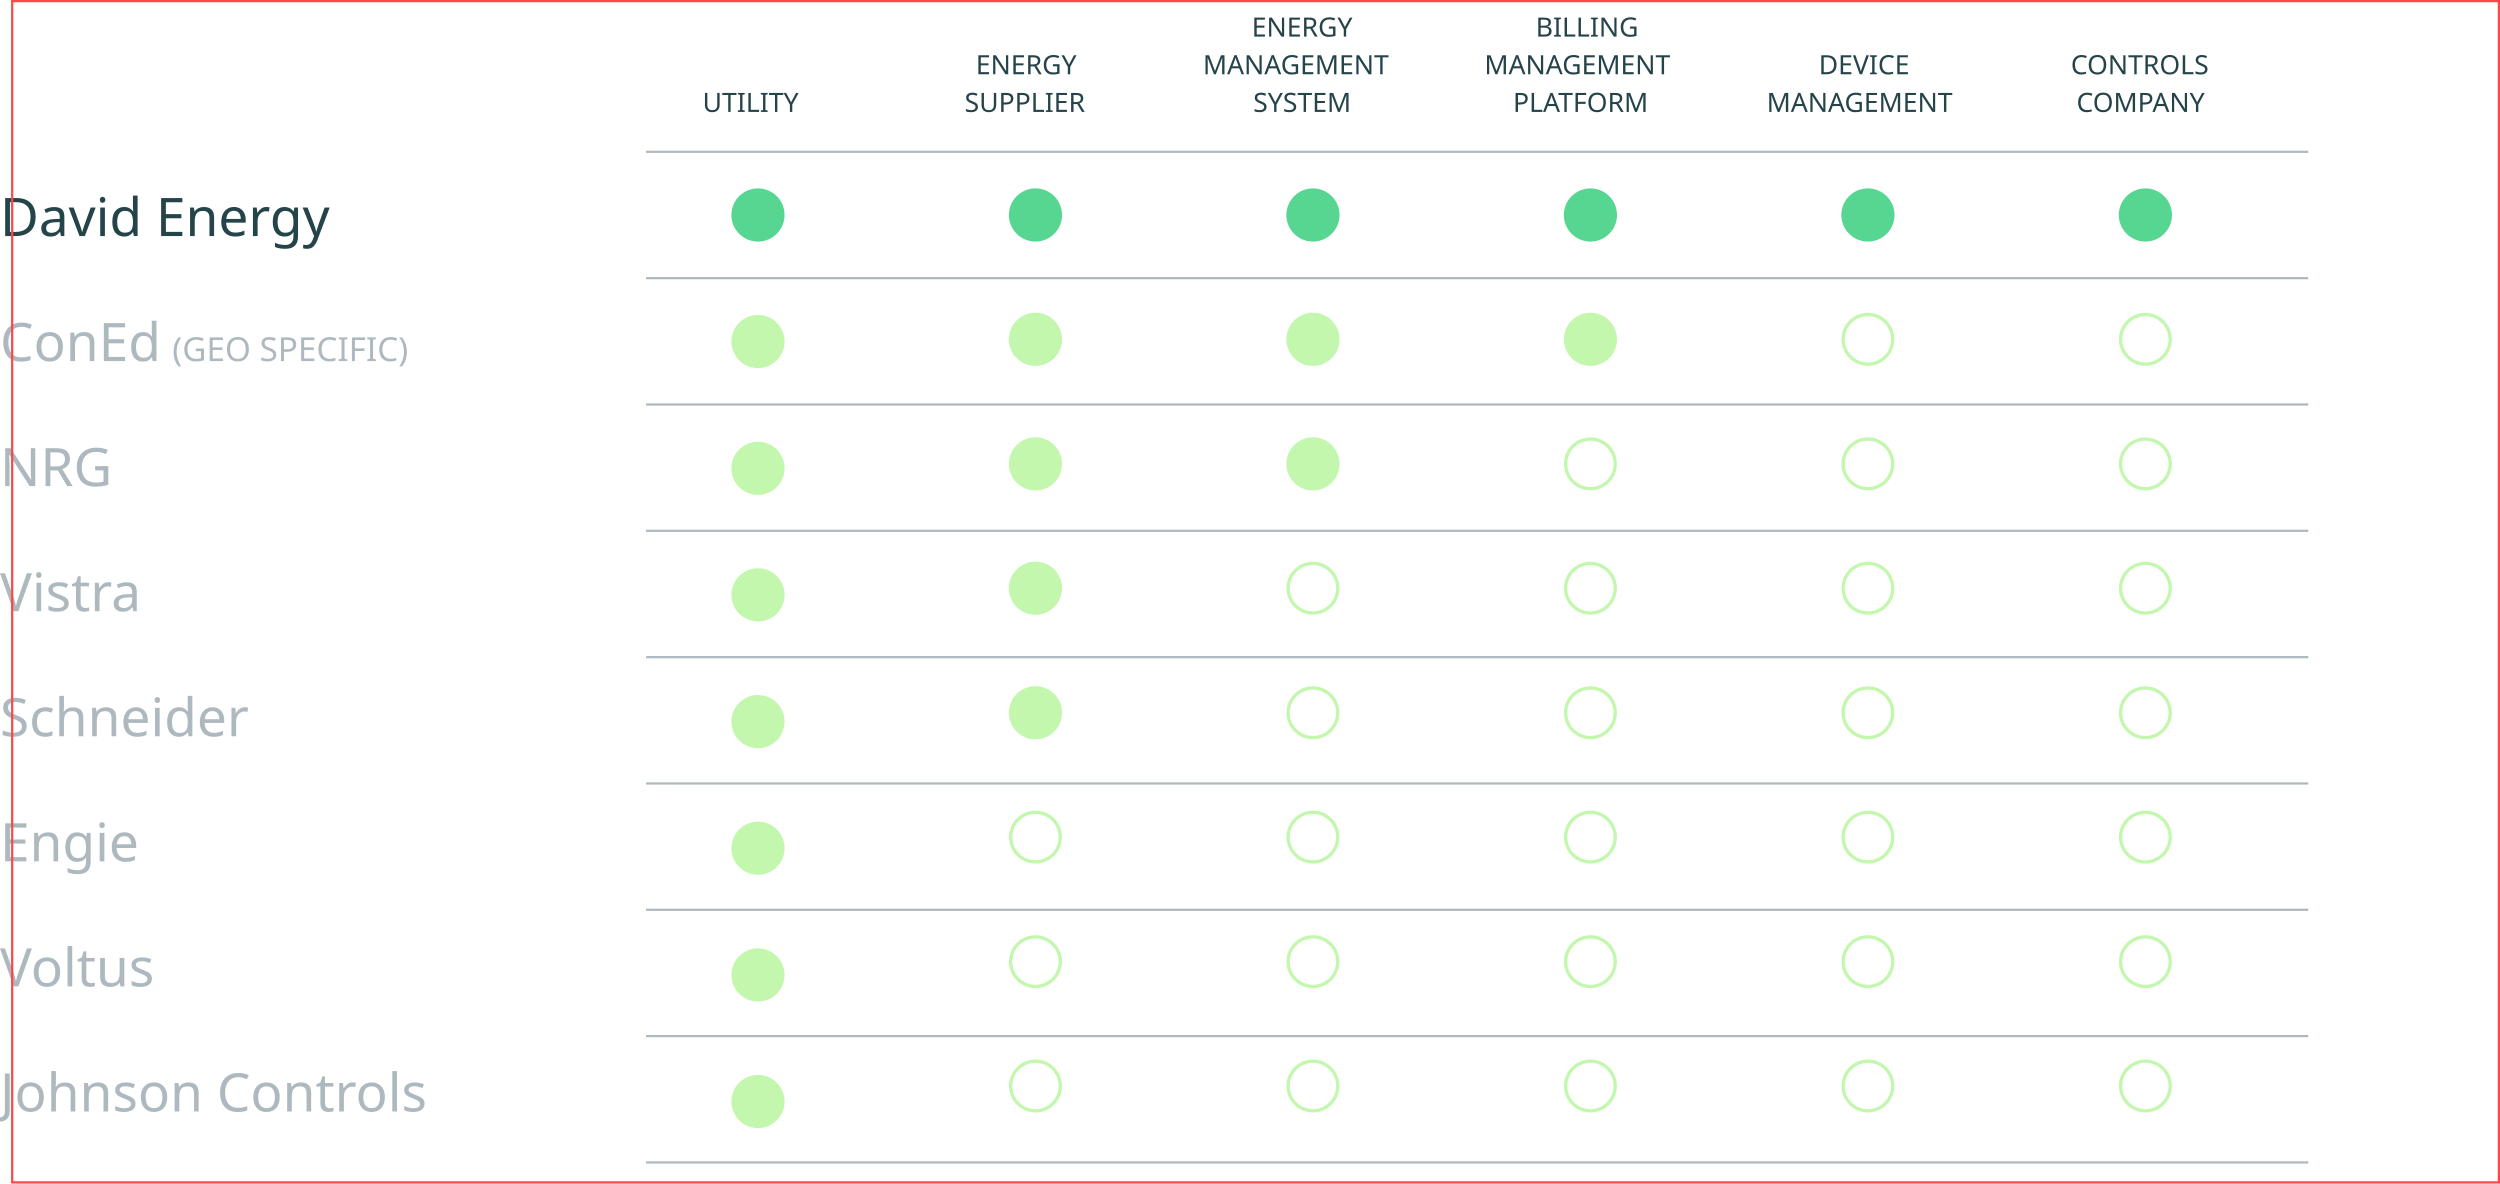
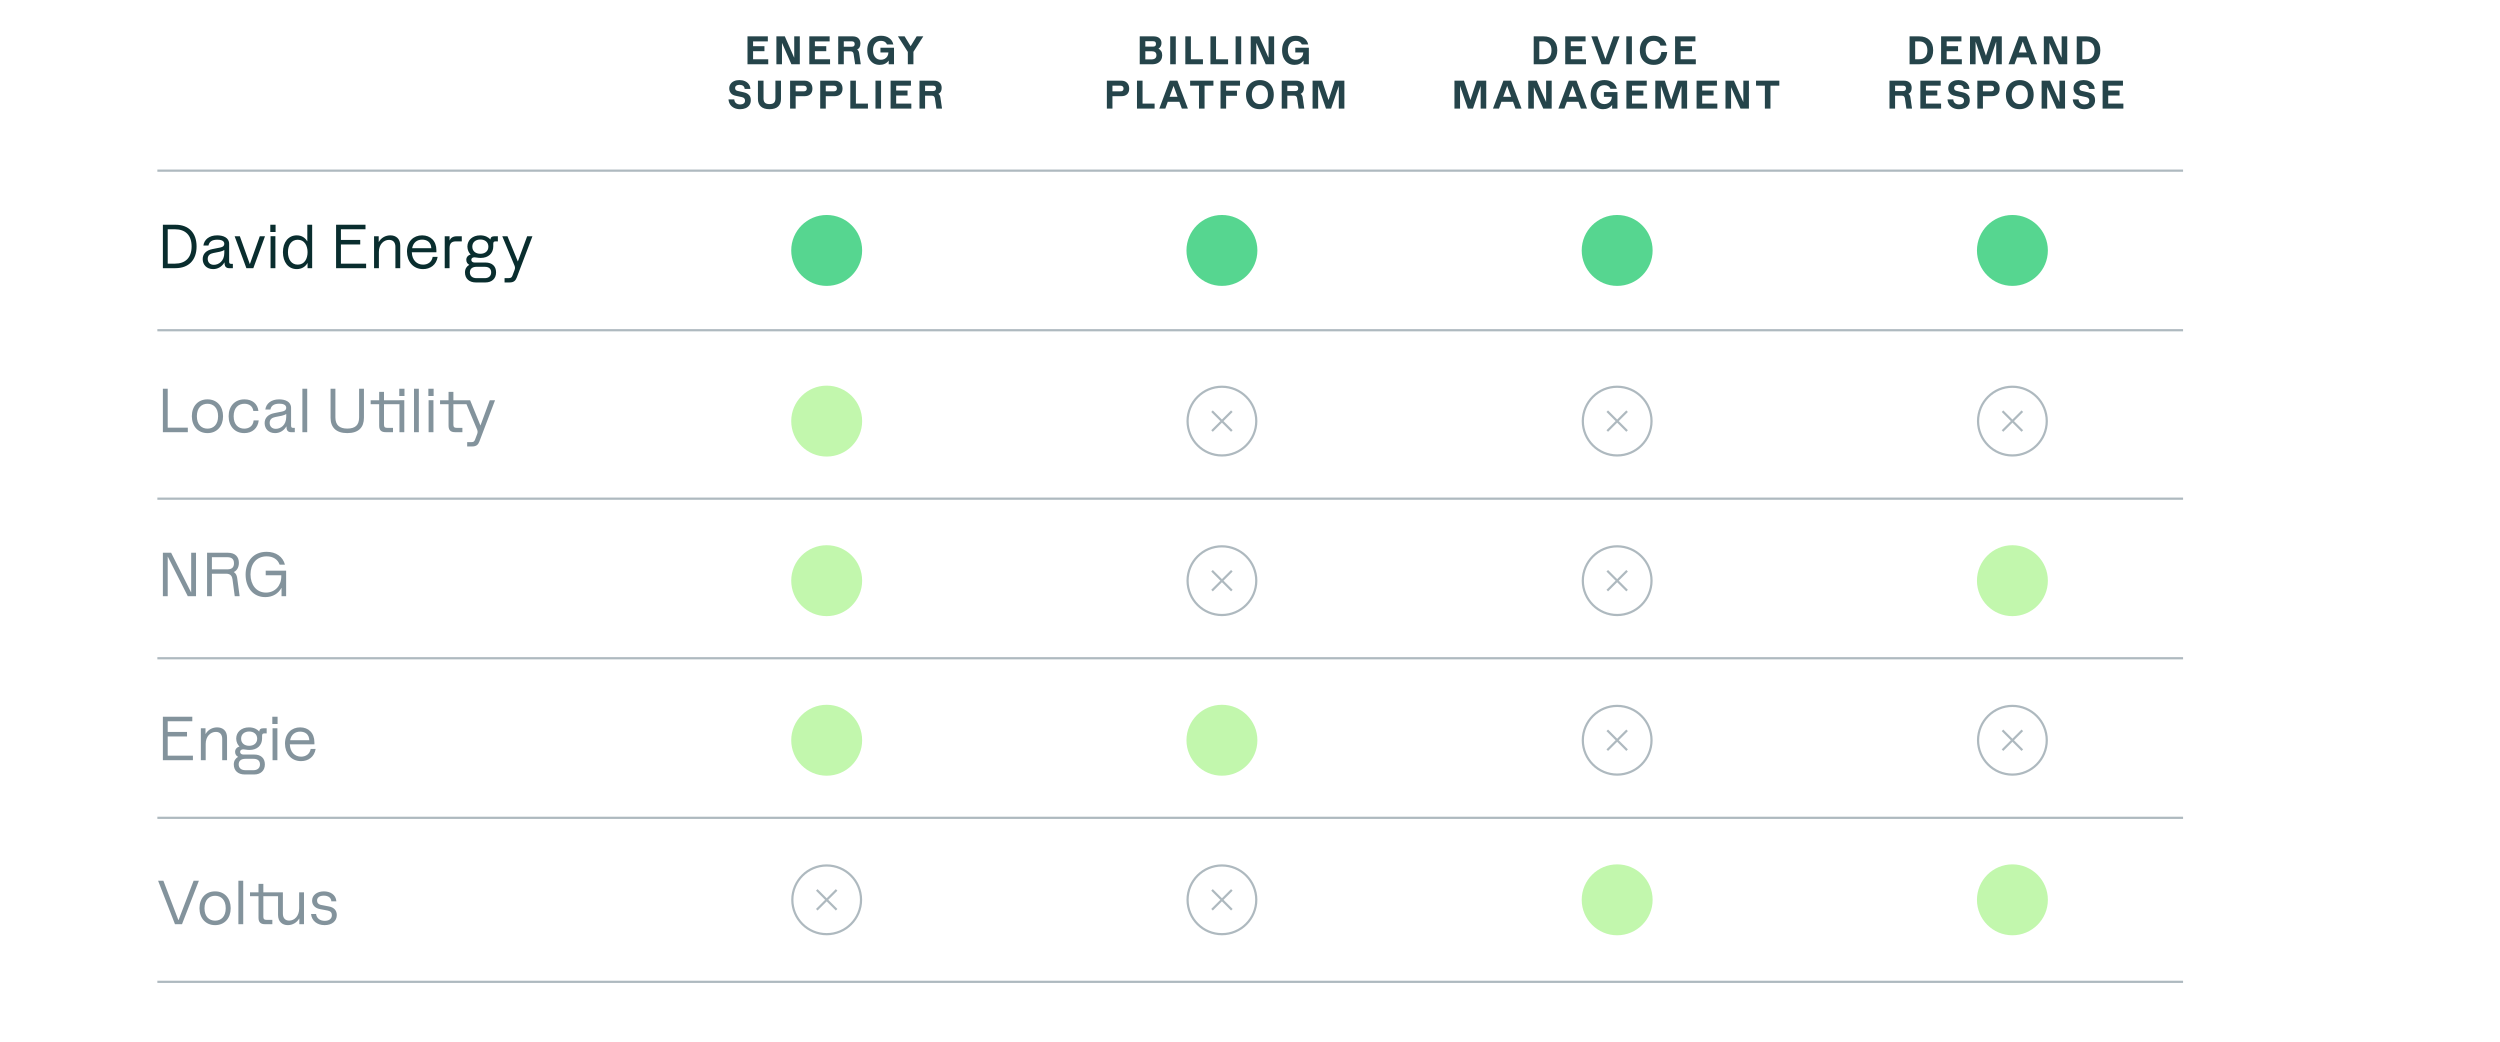
- <svg xmlns="http://www.w3.org/2000/svg" version="1.1" id="Layer_1" x="0px" y="0px" viewBox="0 0 1128 534" style="enable-background:new 0 0 1128 534;" xml:space="preserve">
-   <style type="text/css">
- 	.st0{fill:none;stroke:#AEB9BF;}
- 	.st1{fill:#25444A;}
- 	.st2{font-family:'Gronland-Regular';}
- 	.st3{font-size:24px;}
- 	.st4{fill:#AEB9BF;}
- 	.st5{font-family:'Gronland-Demi';}
- 	.st6{font-size:15px;}
- 	.st7{font-size:12px;}
- 	.st8{fill:#56D690;}
- 	.st9{fill:#C2F7AD;}
- 	.st10{fill:none;stroke:#C2F7AD;stroke-width:1.5;}
- 	.st11{fill:none;stroke:#FF4545;}
- </style>
-   <line class="st0" x1="1041.5" y1="68.5" x2="291.5" y2="68.5" />
-   <line class="st0" x1="1041.5" y1="125.5" x2="291.5" y2="125.5" />
-   <line class="st0" x1="1041.5" y1="182.5" x2="291.5" y2="182.5" />
-   <line class="st0" x1="1041.5" y1="239.5" x2="291.5" y2="239.5" />
-   <line class="st0" x1="1041.5" y1="296.5" x2="291.5" y2="296.5" />
-   <line class="st0" x1="1041.5" y1="353.5" x2="291.5" y2="353.5" />
-   <line class="st0" x1="1041.5" y1="410.5" x2="291.5" y2="410.5" />
-   <line class="st0" x1="1041.5" y1="467.5" x2="291.5" y2="467.5" />
-   <line class="st0" x1="1041.5" y1="524.5" x2="291.5" y2="524.5" />
-   <text transform="matrix(1 0 0 1 0 106.5)" class="st1 st2 st3">David Energy</text>
-   <text transform="matrix(1 0 0 1 0 162.928)" class="st4 st2 st3">ConEd </text>
-   <text transform="matrix(1 0 0 1 77.7384 162.928)" class="st4 st5 st6">(GEO SPECIFIC)</text>
-   <text transform="matrix(1 0 0 1 0 219.357)" class="st4 st2 st3">NRG</text>
-   <text transform="matrix(1 0 0 1 0 275.786)" class="st4 st2 st3">Vistra</text>
-   <text transform="matrix(1 0 0 1 0 332.214)" class="st4 st2 st3">Schneider</text>
-   <text transform="matrix(1 0 0 1 0 388.643)" class="st4 st2 st3">Engie</text>
-   <text transform="matrix(1 0 0 1 0 445.071)" class="st4 st2 st3">Voltus</text>
-   <text transform="matrix(1 0 0 1 0 501.5)" class="st4 st2 st3">Johnson Controls</text>
-   <text transform="matrix(1 0 0 1 317 50.5)" class="st1 st5 st7">UTILITY</text>
-   <text transform="matrix(1 0 0 1 440.283 33.5)" class="st1 st5 st7">ENERGY </text>
-   <text transform="matrix(1 0 0 1 435.218 50.5)" class="st1 st5 st7">SUPPLIER</text>
-   <text transform="matrix(1 0 0 1 564.783 16.5)" class="st1 st5 st7">ENERGY </text>
-   <text transform="matrix(1 0 0 1 542.771 33.5)" class="st1 st5 st7">MANAGEMENT </text>
-   <text transform="matrix(1 0 0 1 565.436 50.5)" class="st1 st5 st7">SYSTEM</text>
-   <text transform="matrix(1 0 0 1 692.92 16.5)" class="st1 st5 st7">BILLING </text>
-   <text transform="matrix(1 0 0 1 669.771 33.5)" class="st1 st5 st7">MANAGEMENT </text>
-   <text transform="matrix(1 0 0 1 682.669 50.5)" class="st1 st5 st7">PLATFORM</text>
-   <text transform="matrix(1 0 0 1 820.611 33.5)" class="st1 st5 st7">DEVICE </text>
-   <text transform="matrix(1 0 0 1 797.131 50.5)" class="st1 st5 st7">MANAGEMENT</text>
-   <text transform="matrix(1 0 0 1 934.356 33.5)" class="st1 st5 st7">CONTROLS </text>
-   <text transform="matrix(1 0 0 1 936.904 50.5)" class="st1 st5 st7">COMPANY</text>
-   <circle class="st8" cx="342" cy="97" r="12" />
-   <circle class="st9" cx="342" cy="154.1" r="12" />
-   <circle class="st9" cx="342" cy="211.3" r="12" />
-   <circle class="st9" cx="342" cy="268.4" r="12" />
-   <circle class="st9" cx="342" cy="325.6" r="12" />
-   <circle class="st9" cx="342" cy="382.7" r="12" />
-   <circle class="st9" cx="342" cy="439.9" r="12" />
-   <circle class="st9" cx="342" cy="497" r="12" />
-   <circle class="st8" cx="467.2" cy="97" r="12" />
-   <circle class="st9" cx="467.2" cy="153.1" r="12" />
-   <circle class="st9" cx="467.2" cy="209.3" r="12" />
-   <circle class="st9" cx="467.2" cy="265.4" r="12" />
-   <circle class="st9" cx="467.2" cy="321.6" r="12" />
-   <circle class="st10" cx="467.2" cy="377.7" r="11.2" />
-   <circle class="st10" cx="467.2" cy="433.9" r="11.2" />
-   <circle class="st10" cx="467.2" cy="490" r="11.2" />
-   <circle class="st8" cx="592.4" cy="97" r="12" />
-   <circle class="st9" cx="592.4" cy="153.1" r="12" />
-   <circle class="st9" cx="592.4" cy="209.3" r="12" />
-   <circle class="st10" cx="592.4" cy="265.4" r="11.2" />
-   <circle class="st10" cx="592.4" cy="321.6" r="11.2" />
-   <circle class="st10" cx="592.4" cy="377.7" r="11.2" />
-   <circle class="st10" cx="592.4" cy="433.9" r="11.2" />
-   <circle class="st10" cx="592.4" cy="490" r="11.2" />
-   <circle class="st8" cx="717.6" cy="97" r="12" />
-   <circle class="st9" cx="717.6" cy="153.1" r="12" />
-   <circle class="st10" cx="717.6" cy="209.3" r="11.2" />
-   <circle class="st10" cx="717.6" cy="265.4" r="11.2" />
-   <circle class="st10" cx="717.6" cy="321.6" r="11.2" />
-   <circle class="st10" cx="717.6" cy="377.7" r="11.2" />
-   <circle class="st10" cx="717.6" cy="433.9" r="11.2" />
-   <circle class="st10" cx="717.6" cy="490" r="11.2" />
-   <circle class="st8" cx="842.8" cy="97" r="12" />
-   <circle class="st10" cx="842.8" cy="153.1" r="11.2" />
-   <circle class="st10" cx="842.8" cy="209.3" r="11.2" />
-   <circle class="st10" cx="842.8" cy="265.4" r="11.2" />
-   <circle class="st10" cx="842.8" cy="321.6" r="11.2" />
-   <circle class="st10" cx="842.8" cy="377.7" r="11.2" />
-   <circle class="st10" cx="842.8" cy="433.9" r="11.2" />
-   <circle class="st10" cx="842.8" cy="490" r="11.2" />
-   <circle class="st8" cx="968" cy="97" r="12" />
-   <circle class="st10" cx="968" cy="153.1" r="11.2" />
-   <circle class="st10" cx="968" cy="209.3" r="11.2" />
-   <circle class="st10" cx="968" cy="265.4" r="11.2" />
-   <circle class="st10" cx="968" cy="321.6" r="11.2" />
-   <circle class="st10" cx="968" cy="377.7" r="11.2" />
-   <circle class="st10" cx="968" cy="433.9" r="11.2" />
-   <circle class="st10" cx="968" cy="490" r="11.2" />
-   <rect x="5.5" y="0.5" class="st11" width="1122" height="533" />
+ <svg xmlns="http://www.w3.org/2000/svg" width="1128" height="470" viewBox="0 0 1128 470" fill="none">
+   <path d="M79.148 121C85.196 121 88.696 117.304 88.696 111.2C88.696 105.096 85.196 101.4 79.148 101.4H73.492V121H79.148ZM75.676 103.444H78.924C83.656 103.444 86.456 106.132 86.456 111.2C86.456 116.268 83.656 118.956 78.924 118.956H75.676V103.444ZM96.163 121.42C98.123 121.42 99.999 120.496 101.259 118.424H101.315L101.343 119.236C101.483 120.328 102.155 121 103.331 121H105.067V119.068H104.507C103.611 119.068 103.387 118.844 103.387 117.948V110.024C103.387 107.168 100.615 106.188 98.011 106.188C94.399 106.188 92.131 108.092 91.767 110.78H94.063C94.371 109.24 95.463 108.148 98.067 108.148C99.495 108.148 101.203 108.484 101.203 110.024C101.203 110.892 100.643 111.424 99.411 111.676L95.771 112.404C92.971 112.964 91.459 114.588 91.459 116.912C91.459 119.404 93.195 121.42 96.163 121.42ZM96.499 119.488C94.735 119.488 93.727 118.368 93.727 116.8C93.727 115.232 94.763 114.448 96.247 114.168L99.187 113.58C100.111 113.356 100.727 113.132 101.147 112.796H101.203V114.14C101.203 117.864 98.627 119.488 96.499 119.488ZM114.3 121L119.564 106.608H117.212L112.76 119.124H112.704L108.224 106.608H105.872L111.164 121H114.3ZM124.342 104.676V101.4H121.962V104.676H124.342ZM124.258 121V106.58H122.074V121H124.258ZM133.902 121.42C135.974 121.42 137.738 120.44 138.718 118.704H138.774V121H140.846V101.4H138.662V108.82H138.578C137.682 107.224 136.002 106.188 133.902 106.188C130.178 106.188 127.658 109.212 127.658 113.776C127.658 118.2 130.038 121.42 133.902 121.42ZM134.35 119.404C131.578 119.404 129.926 117.164 129.926 113.776C129.926 110.416 131.578 108.176 134.35 108.176C137.402 108.176 138.774 110.836 138.774 113.776C138.774 116.744 137.402 119.404 134.35 119.404ZM165.192 121V118.956H153.824V110.304H162.532V108.26H153.824V103.444H164.912V101.4H151.64V121H165.192ZM170.958 121V113.636C170.958 110.304 173.086 108.232 175.55 108.232C177.454 108.232 178.406 109.492 178.406 111.34V121H180.59V110.78C180.59 107.672 178.63 106.188 176.11 106.188C173.982 106.188 171.966 107.28 170.93 109.156H170.874V106.608H168.774V121H170.958ZM195.223 115.904C194.831 118.284 192.955 119.404 190.911 119.404C188.111 119.404 185.927 117.416 185.815 113.832H196.903V112.936C196.903 108.68 194.215 106.188 190.463 106.188C186.627 106.188 183.631 108.876 183.631 113.524C183.631 117.92 186.375 121.42 190.855 121.42C194.187 121.42 196.875 119.516 197.463 115.904H195.223ZM190.463 108.12C192.563 108.12 194.495 109.184 194.607 111.984H185.955C186.459 109.38 188.223 108.12 190.463 108.12ZM202.841 121V112.124C202.841 109.912 203.597 108.904 205.781 108.904H208.357V106.608H206.089C204.325 106.608 203.345 107.392 202.897 108.428H202.841V106.608H200.657V121H202.841ZM214.111 116.1C214.839 116.1 215.567 116.38 216.883 116.38C220.383 116.38 222.567 114.28 222.567 111.172V110.024C222.567 109.184 222.847 108.904 223.659 108.904H224.639V106.608H223.043C221.895 106.608 221.363 107.056 221.279 108.064C220.411 107.056 218.871 106.188 216.659 106.188C213.215 106.188 210.891 108.344 210.891 111.228C210.891 112.824 211.591 114.084 212.319 114.784V114.84C211.255 115.12 210.387 115.988 210.387 117.248C210.387 118.312 210.975 119.096 211.703 119.46V119.516C210.583 120.16 209.799 121.28 209.799 122.904C209.799 125.788 211.815 127.44 214.671 127.44H219.067C221.783 127.44 223.827 125.816 223.827 122.904C223.827 119.992 221.895 118.452 219.067 118.452H214.111C213.215 118.452 212.655 117.948 212.655 117.248C212.655 116.52 213.215 116.1 214.111 116.1ZM216.743 108.064C218.759 108.064 220.355 109.212 220.355 111.284C220.355 113.384 218.759 114.504 216.743 114.504C214.699 114.504 213.103 113.384 213.103 111.284C213.103 109.212 214.699 108.064 216.743 108.064ZM218.731 120.384C220.523 120.384 221.615 121.224 221.615 122.904C221.615 124.556 220.439 125.508 218.731 125.508H215.007C213.159 125.508 212.011 124.528 212.011 122.904C212.011 121.224 213.187 120.384 215.007 120.384H218.731ZM240.23 106.608H237.85L233.678 117.92H233.622L228.974 106.608H226.622L232.166 119.88C232.474 120.636 232.39 121.252 232.166 121.84L231.214 124.36C230.934 125.06 230.598 125.48 229.674 125.48H227.658V127.44H229.926C231.83 127.44 232.614 126.628 233.174 125.2L240.23 106.608Z" fill="#092D2E" />
+   <path d="M84.748 195V192.956H75.676V175.4H73.492V195H84.748ZM93.617 195.42C97.901 195.42 100.645 192.284 100.645 187.804C100.645 183.324 97.901 180.188 93.617 180.188C89.305 180.188 86.561 183.324 86.561 187.776C86.561 192.256 89.305 195.42 93.617 195.42ZM93.617 193.404C90.957 193.404 88.829 191.584 88.829 187.804C88.829 183.996 90.957 182.176 93.617 182.176C96.277 182.176 98.405 183.996 98.405 187.804C98.405 191.584 96.277 193.404 93.617 193.404ZM110.214 195.42C113.826 195.42 116.346 193.236 116.738 189.68H114.442C114.218 192.256 112.314 193.404 110.186 193.404C107.554 193.404 105.426 191.584 105.426 187.804C105.426 183.996 107.554 182.176 110.298 182.176C112.342 182.176 114.022 183.24 114.302 185.424H116.598C116.234 182.204 113.854 180.188 110.298 180.188C105.902 180.188 103.158 183.324 103.158 187.776C103.158 192.256 105.902 195.42 110.214 195.42ZM124.108 195.42C126.068 195.42 127.944 194.496 129.204 192.424H129.26L129.288 193.236C129.428 194.328 130.1 195 131.276 195H133.012V193.068H132.452C131.556 193.068 131.332 192.844 131.332 191.948V184.024C131.332 181.168 128.56 180.188 125.956 180.188C122.344 180.188 120.076 182.092 119.712 184.78H122.008C122.316 183.24 123.408 182.148 126.012 182.148C127.44 182.148 129.148 182.484 129.148 184.024C129.148 184.892 128.588 185.424 127.356 185.676L123.716 186.404C120.916 186.964 119.404 188.588 119.404 190.912C119.404 193.404 121.14 195.42 124.108 195.42ZM124.444 193.488C122.68 193.488 121.672 192.368 121.672 190.8C121.672 189.232 122.708 188.448 124.192 188.168L127.132 187.58C128.056 187.356 128.672 187.132 129.092 186.796H129.148V188.14C129.148 191.864 126.572 193.488 124.444 193.488ZM138.615 195V175.4H136.431V195H138.615ZM156.678 195.42C161.83 195.42 164.21 192.816 164.21 188.476V175.4H162.026V188.336C162.026 191.808 160.29 193.376 156.678 193.376C153.206 193.376 151.33 191.808 151.33 188.336V175.4H149.146V188.476C149.146 192.816 151.638 195.42 156.678 195.42ZM180.15 178.676H182.502V175.4H180.15V178.676ZM180.234 180.608H173.262V176.8H171.078V180.608H167.242V182.372H171.078V192.06C171.078 194.104 172.002 195 174.046 195H177.322V193.04H174.69C173.626 193.04 173.262 192.676 173.262 191.612V182.372H180.234V195H182.418V180.58H180.234V180.608ZM188.982 195V175.4H186.798V195H188.982ZM195.654 178.676V175.4H193.274V178.676H195.654ZM195.57 195V180.58H193.386V195H195.57ZM216.806 191.92H216.75L212.13 180.608H204.57V176.8H202.386V180.608H198.55V182.372H202.386V192.06C202.386 194.104 203.31 195 205.354 195H208.63V193.04H205.998C204.934 193.04 204.57 192.676 204.57 191.612V182.372H210.478L215.294 193.88C215.602 194.636 215.518 195.252 215.294 195.84L214.342 198.36C214.062 199.06 213.754 199.48 212.802 199.48H210.786V201.44H213.054C214.958 201.44 215.77 200.628 216.302 199.2L223.358 180.608H220.978L216.806 191.92Z" fill="#83939C" />
+   <path d="M75.676 269V251.192H75.732L84.72 269H88.444V249.4H86.26V267.236H86.204L77.216 249.4H73.492V269H75.676ZM95.61 269V258.864H102.078C104.122 258.864 104.738 260.096 104.906 261.412L105.914 269H108.098V268.832L107.006 260.74C106.838 259.564 106.39 258.696 105.522 258.136V258.08C106.558 257.632 107.79 256.344 107.79 253.964C107.79 251.248 106.138 249.4 102.806 249.4H93.426V269H95.61ZM95.61 251.416H102.61C104.458 251.416 105.578 252.2 105.578 254.16C105.578 256.092 104.458 256.876 102.75 256.876H95.61V251.416ZM129.102 269V257.492H119.89V259.564H126.918V260.068C126.918 264.324 124.034 267.376 120.002 267.376C115.69 267.376 113.03 263.848 113.03 259.172C113.03 254.468 115.69 251.024 120.338 251.024C123.138 251.024 125.322 252.34 126.162 254.776H128.57C127.618 251.164 124.566 248.98 120.282 248.98C114.206 248.98 110.818 253.376 110.818 259.256C110.818 265.136 114.206 269.42 119.694 269.42C123.082 269.42 125.63 267.768 126.974 265.276H127.03V269H129.102Z" fill="#83939C" />
+   <path d="M87.044 343V340.956H75.676V332.304H84.384V330.26H75.676V325.444H86.764V323.4H73.492V343H87.044ZM92.81 343V335.636C92.81 332.304 94.938 330.232 97.402 330.232C99.306 330.232 100.258 331.492 100.258 333.34V343H102.442V332.78C102.442 329.672 100.482 328.188 97.962 328.188C95.834 328.188 93.818 329.28 92.782 331.156H92.726V328.608H90.626V343H92.81ZM109.795 338.1C110.523 338.1 111.251 338.38 112.567 338.38C116.067 338.38 118.251 336.28 118.251 333.172V332.024C118.251 331.184 118.531 330.904 119.343 330.904H120.323V328.608H118.727C117.579 328.608 117.047 329.056 116.963 330.064C116.095 329.056 114.555 328.188 112.343 328.188C108.899 328.188 106.575 330.344 106.575 333.228C106.575 334.824 107.275 336.084 108.003 336.784V336.84C106.939 337.12 106.071 337.988 106.071 339.248C106.071 340.312 106.659 341.096 107.387 341.46V341.516C106.267 342.16 105.483 343.28 105.483 344.904C105.483 347.788 107.499 349.44 110.355 349.44H114.751C117.467 349.44 119.511 347.816 119.511 344.904C119.511 341.992 117.579 340.452 114.751 340.452H109.795C108.899 340.452 108.339 339.948 108.339 339.248C108.339 338.52 108.899 338.1 109.795 338.1ZM112.427 330.064C114.443 330.064 116.039 331.212 116.039 333.284C116.039 335.384 114.443 336.504 112.427 336.504C110.383 336.504 108.787 335.384 108.787 333.284C108.787 331.212 110.383 330.064 112.427 330.064ZM114.415 342.384C116.207 342.384 117.299 343.224 117.299 344.904C117.299 346.556 116.123 347.508 114.415 347.508H110.691C108.843 347.508 107.695 346.528 107.695 344.904C107.695 343.224 108.871 342.384 110.691 342.384H114.415ZM125.244 326.676V323.4H122.864V326.676H125.244ZM125.16 343V328.58H122.976V343H125.16ZM140.18 337.904C139.788 340.284 137.912 341.404 135.868 341.404C133.068 341.404 130.884 339.416 130.772 335.832H141.86V334.936C141.86 330.68 139.172 328.188 135.42 328.188C131.584 328.188 128.588 330.876 128.588 335.524C128.588 339.92 131.332 343.42 135.812 343.42C139.144 343.42 141.832 341.516 142.42 337.904H140.18ZM135.42 330.12C137.52 330.12 139.452 331.184 139.564 333.984H130.912C131.416 331.38 133.18 330.12 135.42 330.12Z" fill="#83939C" />
+   <path d="M82.116 417L89.732 397.4H87.352L80.576 415.096H80.464L73.716 397.4H71.336L78.952 417H82.116ZM97.062 417.42C101.346 417.42 104.09 414.284 104.09 409.804C104.09 405.324 101.346 402.188 97.062 402.188C92.75 402.188 90.006 405.324 90.006 409.776C90.006 414.256 92.75 417.42 97.062 417.42ZM97.062 415.404C94.402 415.404 92.274 413.584 92.274 409.804C92.274 405.996 94.402 404.176 97.062 404.176C99.722 404.176 101.85 405.996 101.85 409.804C101.85 413.584 99.722 415.404 97.062 415.404ZM109.74 417V397.4H107.556V417H109.74ZM134.976 409.944C134.976 413.276 132.904 415.376 130.468 415.376C128.592 415.376 127.64 414.116 127.64 412.24V402.608H118.82V398.8H116.636V402.608H112.8V404.372H116.636V414.06C116.636 416.104 117.56 417 119.604 417H122.88V415.04H120.248C119.184 415.04 118.82 414.676 118.82 413.612V404.372H125.456V412.828C125.456 415.908 127.416 417.42 129.852 417.42C132.064 417.42 133.94 416.244 135.004 414.452H135.06V417H137.16V402.608H134.976V409.944ZM146.503 417.42C149.779 417.42 151.963 415.572 151.963 412.884C151.963 411.036 150.955 409.468 148.435 408.992L144.935 408.32C143.535 408.04 143.059 407.228 143.059 406.304C143.059 404.848 144.319 404.12 146.111 404.12C148.043 404.12 149.415 405.016 149.499 406.668H151.767C151.543 403.588 148.939 402.188 146.139 402.188C143.059 402.188 140.819 403.868 140.819 406.388C140.819 408.124 141.911 409.72 144.403 410.196L147.847 410.84C149.191 411.092 149.751 411.848 149.751 412.912C149.751 414.732 148.183 415.488 146.559 415.488C144.459 415.488 142.863 414.396 142.611 412.408H140.343C140.651 415.432 142.975 417.42 146.503 417.42Z" fill="#83939C" />
+   <path d="M346.627 29H337.267V16.4H346.447V18.668H339.787V20.846H344.917V23.114H339.787V26.732H346.627V29ZM352.829 29H350.309V16.4H354.107L358.319 25.994H358.355V16.4H360.875V29H357.077L352.865 19.424H352.829V29ZM374.521 29H365.161V16.4H374.341V18.668H367.681V20.846H372.811V23.114H367.681V26.732H374.521V29ZM378.202 29V16.4H384.718C385.834 16.4 386.692 16.688 387.292 17.264C387.904 17.84 388.21 18.644 388.21 19.676C388.21 20.384 388.072 20.96 387.796 21.404C387.532 21.836 387.19 22.148 386.77 22.34V22.376C387.238 22.7 387.52 23.192 387.616 23.852L388.354 28.856V29H385.834L385.15 24.392C385.042 23.576 384.592 23.168 383.8 23.168H380.722V29H378.202ZM384.34 21.08C385.204 21.08 385.636 20.678 385.636 19.874C385.636 19.058 385.204 18.65 384.34 18.65H380.722V21.08H384.34ZM400.982 29V27.38H400.946C400.514 27.98 399.944 28.448 399.236 28.784C398.54 29.108 397.754 29.27 396.878 29.27C395.762 29.27 394.784 29 393.944 28.46C393.104 27.908 392.45 27.14 391.982 26.156C391.526 25.172 391.298 24.032 391.298 22.736C391.298 21.428 391.538 20.276 392.018 19.28C392.51 18.284 393.224 17.51 394.16 16.958C395.096 16.406 396.212 16.13 397.508 16.13C398.996 16.13 400.232 16.484 401.216 17.192C402.2 17.888 402.818 18.848 403.07 20.072H400.208C400.004 19.556 399.674 19.154 399.218 18.866C398.762 18.578 398.198 18.434 397.526 18.434C396.386 18.434 395.498 18.818 394.862 19.586C394.226 20.342 393.908 21.356 393.908 22.628C393.908 23.924 394.226 24.974 394.862 25.778C395.498 26.57 396.368 26.966 397.472 26.966C398.084 26.966 398.642 26.834 399.146 26.57C399.65 26.306 400.052 25.934 400.352 25.454C400.652 24.974 400.814 24.416 400.838 23.78L400.856 23.672H397.256V21.548H403.376V29H400.982ZM412.135 29H409.615V23.42L405.133 16.4H408.157L410.857 20.828H410.893L413.593 16.4H416.599L412.135 23.384V29ZM333.935 49.27C332.951 49.27 332.075 49.09 331.307 48.73C330.539 48.37 329.927 47.86 329.471 47.2C329.015 46.528 328.757 45.748 328.697 44.86H331.307C331.355 45.568 331.613 46.126 332.081 46.534C332.561 46.93 333.191 47.128 333.971 47.128C334.619 47.128 335.141 46.984 335.537 46.696C335.945 46.408 336.149 45.97 336.149 45.382C336.149 44.542 335.687 44.026 334.763 43.834L331.883 43.204C330.935 43.012 330.221 42.616 329.741 42.016C329.273 41.404 329.039 40.69 329.039 39.874C329.039 39.13 329.231 38.476 329.615 37.912C329.999 37.336 330.533 36.898 331.217 36.598C331.913 36.286 332.717 36.13 333.629 36.13C334.577 36.13 335.417 36.298 336.149 36.634C336.893 36.97 337.475 37.444 337.895 38.056C338.315 38.656 338.543 39.346 338.579 40.126H335.987C335.951 39.514 335.723 39.052 335.303 38.74C334.883 38.428 334.337 38.272 333.665 38.272C333.077 38.272 332.597 38.392 332.225 38.632C331.865 38.872 331.685 39.238 331.685 39.73C331.685 40.414 332.051 40.84 332.783 41.008L335.609 41.656C336.593 41.872 337.361 42.262 337.913 42.826C338.477 43.378 338.759 44.17 338.759 45.202C338.759 46.078 338.549 46.822 338.129 47.434C337.709 48.046 337.133 48.508 336.401 48.82C335.681 49.12 334.859 49.27 333.935 49.27ZM347.184 49.27C345.468 49.27 344.172 48.862 343.296 48.046C342.42 47.23 341.982 46.096 341.982 44.644V36.4H344.502V44.446C344.502 45.298 344.718 45.934 345.15 46.354C345.582 46.762 346.26 46.966 347.184 46.966C348.12 46.966 348.798 46.762 349.218 46.354C349.65 45.946 349.866 45.31 349.866 44.446V36.4H352.386V44.644C352.386 46.108 351.954 47.248 351.09 48.064C350.226 48.868 348.924 49.27 347.184 49.27ZM356.487 49V36.4H363.021C364.125 36.4 364.989 36.73 365.613 37.39C366.249 38.038 366.567 38.908 366.567 40C366.567 41.08 366.255 41.92 365.631 42.52C365.007 43.108 364.137 43.402 363.021 43.402H359.007V49H356.487ZM362.661 41.206C363.561 41.206 364.011 40.786 364.011 39.946C364.011 39.514 363.891 39.196 363.651 38.992C363.423 38.776 363.093 38.668 362.661 38.668H359.007V41.206H362.661ZM370.073 49V36.4H376.607C377.711 36.4 378.575 36.73 379.199 37.39C379.835 38.038 380.153 38.908 380.153 40C380.153 41.08 379.841 41.92 379.217 42.52C378.593 43.108 377.723 43.402 376.607 43.402H372.593V49H370.073ZM376.247 41.206C377.147 41.206 377.597 40.786 377.597 39.946C377.597 39.514 377.477 39.196 377.237 38.992C377.009 38.776 376.679 38.668 376.247 38.668H372.593V41.206H376.247ZM391.616 49H383.66V36.4H386.18V46.732H391.616V49ZM397.534 49H395.014V36.4H397.534V49ZM411.193 49H401.833V36.4H411.013V38.668H404.353V40.846H409.483V43.114H404.353V46.732H411.193V49ZM414.874 49V36.4H421.39C422.506 36.4 423.364 36.688 423.964 37.264C424.576 37.84 424.882 38.644 424.882 39.676C424.882 40.384 424.744 40.96 424.468 41.404C424.204 41.836 423.862 42.148 423.442 42.34V42.376C423.91 42.7 424.192 43.192 424.288 43.852L425.026 48.856V49H422.506L421.822 44.392C421.714 43.576 421.264 43.168 420.472 43.168H417.394V49H414.874ZM421.012 41.08C421.876 41.08 422.308 40.678 422.308 39.874C422.308 39.058 421.876 38.65 421.012 38.65H417.394V41.08H421.012Z" fill="#25444A" />
+   <path d="M514.252 29V16.4H520.426C521.602 16.4 522.502 16.676 523.126 17.228C523.75 17.768 524.062 18.494 524.062 19.406C524.062 20.018 523.936 20.534 523.684 20.954C523.444 21.374 523.126 21.698 522.73 21.926V21.962C523.198 22.214 523.588 22.58 523.9 23.06C524.224 23.54 524.386 24.17 524.386 24.95C524.386 25.706 524.218 26.39 523.882 27.002C523.546 27.614 523.036 28.1 522.352 28.46C521.668 28.82 520.828 29 519.832 29H514.252ZM520.264 21.026C520.696 21.026 521.02 20.936 521.236 20.756C521.464 20.564 521.578 20.246 521.578 19.802C521.578 19.37 521.464 19.064 521.236 18.884C521.02 18.692 520.696 18.596 520.264 18.596H516.772V21.026H520.264ZM519.472 26.804C521.008 26.804 521.776 26.18 521.776 24.932C521.776 23.732 521.086 23.132 519.706 23.132H516.772V26.804H519.472ZM530.517 29H527.997V16.4H530.517V29ZM542.772 29H534.816V16.4H537.336V26.732H542.772V29ZM554.108 29H546.152V16.4H548.672V26.732H554.108V29ZM560.027 29H557.507V16.4H560.027V29ZM566.845 29H564.325V16.4H568.123L572.335 25.994H572.371V16.4H574.891V29H571.093L566.881 19.424H566.845V29ZM588.159 29V27.38H588.123C587.691 27.98 587.121 28.448 586.413 28.784C585.717 29.108 584.931 29.27 584.055 29.27C582.939 29.27 581.961 29 581.121 28.46C580.281 27.908 579.627 27.14 579.159 26.156C578.703 25.172 578.475 24.032 578.475 22.736C578.475 21.428 578.715 20.276 579.195 19.28C579.687 18.284 580.401 17.51 581.337 16.958C582.273 16.406 583.389 16.13 584.685 16.13C586.173 16.13 587.409 16.484 588.393 17.192C589.377 17.888 589.995 18.848 590.247 20.072H587.385C587.181 19.556 586.851 19.154 586.395 18.866C585.939 18.578 585.375 18.434 584.703 18.434C583.563 18.434 582.675 18.818 582.039 19.586C581.403 20.342 581.085 21.356 581.085 22.628C581.085 23.924 581.403 24.974 582.039 25.778C582.675 26.57 583.545 26.966 584.649 26.966C585.261 26.966 585.819 26.834 586.323 26.57C586.827 26.306 587.229 25.934 587.529 25.454C587.829 24.974 587.991 24.416 588.015 23.78L588.033 23.672H584.433V21.548H590.553V29H588.159ZM499.416 49V36.4H505.95C507.054 36.4 507.918 36.73 508.542 37.39C509.178 38.038 509.496 38.908 509.496 40C509.496 41.08 509.184 41.92 508.56 42.52C507.936 43.108 507.066 43.402 505.95 43.402H501.936V49H499.416ZM505.59 41.206C506.49 41.206 506.94 40.786 506.94 39.946C506.94 39.514 506.82 39.196 506.58 38.992C506.352 38.776 506.022 38.668 505.59 38.668H501.936V41.206H505.59ZM520.959 49H513.003V36.4H515.523V46.732H520.959V49ZM535.985 49H533.249L532.133 45.94H526.895L525.797 49H523.079L527.795 36.4H531.233L535.985 49ZM529.469 38.848L527.723 43.672H531.305L529.541 38.848H529.469ZM543.502 49H540.982V38.668H536.986V36.4H547.498V38.668H543.502V49ZM553.224 49H550.704V36.4H559.506V38.668H553.224V40.954H558.12V43.24H553.224V49ZM568.445 49.27C567.161 49.27 566.045 49 565.097 48.46C564.161 47.908 563.441 47.14 562.937 46.156C562.445 45.16 562.199 44.014 562.199 42.718C562.199 41.422 562.445 40.282 562.937 39.298C563.441 38.302 564.161 37.528 565.097 36.976C566.045 36.412 567.161 36.13 568.445 36.13C569.729 36.13 570.845 36.406 571.793 36.958C572.741 37.51 573.467 38.284 573.971 39.28C574.475 40.264 574.727 41.404 574.727 42.7C574.727 43.996 574.475 45.142 573.971 46.138C573.467 47.122 572.741 47.89 571.793 48.442C570.845 48.994 569.729 49.27 568.445 49.27ZM568.463 46.966C569.579 46.966 570.461 46.582 571.109 45.814C571.769 45.046 572.099 44.002 572.099 42.682C572.099 41.374 571.769 40.342 571.109 39.586C570.461 38.818 569.579 38.434 568.463 38.434C567.347 38.434 566.459 38.818 565.799 39.586C565.151 40.342 564.827 41.374 564.827 42.682C564.827 44.002 565.151 45.046 565.799 45.814C566.459 46.582 567.347 46.966 568.463 46.966ZM578.316 49V36.4H584.832C585.948 36.4 586.806 36.688 587.406 37.264C588.018 37.84 588.324 38.644 588.324 39.676C588.324 40.384 588.186 40.96 587.91 41.404C587.646 41.836 587.304 42.148 586.884 42.34V42.376C587.352 42.7 587.634 43.192 587.73 43.852L588.468 48.856V49H585.948L585.264 44.392C585.156 43.576 584.706 43.168 583.914 43.168H580.836V49H578.316ZM584.454 41.08C585.318 41.08 585.75 40.678 585.75 39.874C585.75 39.058 585.318 38.65 584.454 38.65H580.836V41.08H584.454ZM594.756 49H592.236V36.4H596.52L599.418 45.094H599.454L602.298 36.4H606.582V49H604.062V38.866H604.026L600.588 49H598.284L594.792 38.866H594.756V49Z" fill="#25444A" />
+   <path d="M692.009 29V16.4H696.347C698.339 16.4 699.887 16.958 700.991 18.074C702.095 19.178 702.647 20.72 702.647 22.7C702.647 24.68 702.095 26.228 700.991 27.344C699.887 28.448 698.339 29 696.347 29H692.009ZM696.275 26.732C697.475 26.732 698.399 26.396 699.047 25.724C699.707 25.04 700.037 24.032 700.037 22.7C700.037 21.368 699.707 20.366 699.047 19.694C698.399 19.01 697.475 18.668 696.275 18.668H694.529V26.732H696.275ZM715.589 29H706.229V16.4H715.409V18.668H708.749V20.846H713.879V23.114H708.749V26.732H715.589V29ZM726.074 29H722.654L718.01 16.4H720.746L724.328 26.498H724.4L728.018 16.4H730.754L726.074 29ZM736.309 29H733.789V16.4H736.309V29ZM746.151 29.27C744.855 29.27 743.739 29 742.803 28.46C741.867 27.92 741.147 27.158 740.643 26.174C740.151 25.19 739.905 24.038 739.905 22.718C739.905 21.41 740.151 20.258 740.643 19.262C741.147 18.266 741.867 17.498 742.803 16.958C743.751 16.406 744.867 16.13 746.151 16.13C747.687 16.13 748.965 16.52 749.985 17.3C751.017 18.068 751.665 19.16 751.929 20.576H749.175C749.019 19.88 748.671 19.352 748.131 18.992C747.591 18.62 746.931 18.434 746.151 18.434C745.035 18.434 744.153 18.812 743.505 19.568C742.857 20.312 742.533 21.35 742.533 22.682C742.533 24.026 742.857 25.076 743.505 25.832C744.153 26.588 745.041 26.966 746.169 26.966C747.189 26.966 747.987 26.654 748.563 26.03C749.139 25.394 749.481 24.542 749.589 23.474H752.235C752.163 24.626 751.881 25.64 751.389 26.516C750.897 27.38 750.207 28.058 749.319 28.55C748.431 29.03 747.375 29.27 746.151 29.27ZM765.153 29H755.793V16.4H764.973V18.668H758.313V20.846H763.443V23.114H758.313V26.732H765.153V29ZM658.769 49H656.249V36.4H660.533L663.431 45.094H663.467L666.311 36.4H670.595V49H668.075V38.866H668.039L664.601 49H662.297L658.805 38.866H658.769V49ZM686.526 49H683.79L682.674 45.94H677.436L676.338 49H673.62L678.336 36.4H681.774L686.526 49ZM680.01 38.848L678.264 43.672H681.846L680.082 38.848H680.01ZM692.076 49H689.556V36.4H693.354L697.566 45.994H697.602V36.4H700.122V49H696.324L692.112 39.424H692.076V49ZM716.054 49H713.318L712.202 45.94H706.964L705.866 49H703.148L707.864 36.4H711.302L716.054 49ZM709.538 38.848L707.792 43.672H711.374L709.61 38.848H709.538ZM727.399 49V47.38H727.363C726.931 47.98 726.361 48.448 725.653 48.784C724.957 49.108 724.171 49.27 723.295 49.27C722.179 49.27 721.201 49 720.361 48.46C719.521 47.908 718.867 47.14 718.399 46.156C717.943 45.172 717.715 44.032 717.715 42.736C717.715 41.428 717.955 40.276 718.435 39.28C718.927 38.284 719.641 37.51 720.577 36.958C721.513 36.406 722.629 36.13 723.925 36.13C725.413 36.13 726.649 36.484 727.633 37.192C728.617 37.888 729.235 38.848 729.487 40.072H726.625C726.421 39.556 726.091 39.154 725.635 38.866C725.179 38.578 724.615 38.434 723.943 38.434C722.803 38.434 721.915 38.818 721.279 39.586C720.643 40.342 720.325 41.356 720.325 42.628C720.325 43.924 720.643 44.974 721.279 45.778C721.915 46.57 722.785 46.966 723.889 46.966C724.501 46.966 725.059 46.834 725.563 46.57C726.067 46.306 726.469 45.934 726.769 45.454C727.069 44.974 727.231 44.416 727.255 43.78L727.273 43.672H723.673V41.548H729.793V49H727.399ZM743.191 49H733.831V36.4H743.011V38.668H736.351V40.846H741.481V43.114H736.351V46.732H743.191V49ZM749.393 49H746.873V36.4H751.157L754.055 45.094H754.091L756.935 36.4H761.219V49H758.699V38.866H758.663L755.225 49H752.921L749.429 38.866H749.393V49ZM774.864 49H765.504V36.4H774.684V38.668H768.024V40.846H773.154V43.114H768.024V46.732H774.864V49ZM781.066 49H778.546V36.4H782.344L786.556 45.994H786.592V36.4H789.112V49H785.314L781.102 39.424H781.066V49ZM798.834 49H796.314V38.668H792.318V36.4H802.83V38.668H798.834V49Z" fill="#25444A" />
+   <path d="M861.602 29V16.4H865.94C867.932 16.4 869.48 16.958 870.584 18.074C871.688 19.178 872.24 20.72 872.24 22.7C872.24 24.68 871.688 26.228 870.584 27.344C869.48 28.448 867.932 29 865.94 29H861.602ZM865.868 26.732C867.068 26.732 867.992 26.396 868.64 25.724C869.3 25.04 869.63 24.032 869.63 22.7C869.63 21.368 869.3 20.366 868.64 19.694C867.992 19.01 867.068 18.668 865.868 18.668H864.122V26.732H865.868ZM885.181 29H875.821V16.4H885.001V18.668H878.341V20.846H883.471V23.114H878.341V26.732H885.181V29ZM891.383 29H888.863V16.4H893.147L896.045 25.094H896.081L898.925 16.4H903.209V29H900.689V18.866H900.653L897.215 29H894.911L891.419 18.866H891.383V29ZM919.14 29H916.404L915.288 25.94H910.05L908.952 29H906.234L910.95 16.4H914.388L919.14 29ZM912.624 18.848L910.878 23.672H914.46L912.696 18.848H912.624ZM924.691 29H922.171V16.4H925.969L930.181 25.994H930.217V16.4H932.737V29H928.939L924.727 19.424H924.691V29ZM937.023 29V16.4H941.361C943.353 16.4 944.901 16.958 946.005 18.074C947.109 19.178 947.661 20.72 947.661 22.7C947.661 24.68 947.109 26.228 946.005 27.344C944.901 28.448 943.353 29 941.361 29H937.023ZM941.289 26.732C942.489 26.732 943.413 26.396 944.061 25.724C944.721 25.04 945.051 24.032 945.051 22.7C945.051 21.368 944.721 20.366 944.061 19.694C943.413 19.01 942.489 18.668 941.289 18.668H939.543V26.732H941.289ZM852.541 49V36.4H859.057C860.173 36.4 861.031 36.688 861.631 37.264C862.243 37.84 862.549 38.644 862.549 39.676C862.549 40.384 862.411 40.96 862.135 41.404C861.871 41.836 861.529 42.148 861.109 42.34V42.376C861.577 42.7 861.859 43.192 861.955 43.852L862.693 48.856V49H860.173L859.489 44.392C859.381 43.576 858.931 43.168 858.139 43.168H855.061V49H852.541ZM858.679 41.08C859.543 41.08 859.975 40.678 859.975 39.874C859.975 39.058 859.543 38.65 858.679 38.65H855.061V41.08H858.679ZM875.822 49H866.462V36.4H875.642V38.668H868.982V40.846H874.112V43.114H868.982V46.732H875.822V49ZM883.949 49.27C882.965 49.27 882.089 49.09 881.321 48.73C880.553 48.37 879.941 47.86 879.485 47.2C879.029 46.528 878.771 45.748 878.711 44.86H881.321C881.369 45.568 881.627 46.126 882.095 46.534C882.575 46.93 883.205 47.128 883.985 47.128C884.633 47.128 885.155 46.984 885.551 46.696C885.959 46.408 886.163 45.97 886.163 45.382C886.163 44.542 885.701 44.026 884.777 43.834L881.897 43.204C880.949 43.012 880.235 42.616 879.755 42.016C879.287 41.404 879.053 40.69 879.053 39.874C879.053 39.13 879.245 38.476 879.629 37.912C880.013 37.336 880.547 36.898 881.231 36.598C881.927 36.286 882.731 36.13 883.643 36.13C884.591 36.13 885.431 36.298 886.163 36.634C886.907 36.97 887.489 37.444 887.909 38.056C888.329 38.656 888.557 39.346 888.593 40.126H886.001C885.965 39.514 885.737 39.052 885.317 38.74C884.897 38.428 884.351 38.272 883.679 38.272C883.091 38.272 882.611 38.392 882.239 38.632C881.879 38.872 881.699 39.238 881.699 39.73C881.699 40.414 882.065 40.84 882.797 41.008L885.623 41.656C886.607 41.872 887.375 42.262 887.927 42.826C888.491 43.378 888.773 44.17 888.773 45.202C888.773 46.078 888.563 46.822 888.143 47.434C887.723 48.046 887.147 48.508 886.415 48.82C885.695 49.12 884.873 49.27 883.949 49.27ZM892.176 49V36.4H898.71C899.814 36.4 900.678 36.73 901.302 37.39C901.938 38.038 902.256 38.908 902.256 40C902.256 41.08 901.944 41.92 901.32 42.52C900.696 43.108 899.826 43.402 898.71 43.402H894.696V49H892.176ZM898.35 41.206C899.25 41.206 899.7 40.786 899.7 39.946C899.7 39.514 899.58 39.196 899.34 38.992C899.112 38.776 898.782 38.668 898.35 38.668H894.696V41.206H898.35ZM911.306 49.27C910.022 49.27 908.906 49 907.958 48.46C907.022 47.908 906.302 47.14 905.798 46.156C905.306 45.16 905.06 44.014 905.06 42.718C905.06 41.422 905.306 40.282 905.798 39.298C906.302 38.302 907.022 37.528 907.958 36.976C908.906 36.412 910.022 36.13 911.306 36.13C912.59 36.13 913.706 36.406 914.654 36.958C915.602 37.51 916.328 38.284 916.832 39.28C917.336 40.264 917.588 41.404 917.588 42.7C917.588 43.996 917.336 45.142 916.832 46.138C916.328 47.122 915.602 47.89 914.654 48.442C913.706 48.994 912.59 49.27 911.306 49.27ZM911.324 46.966C912.44 46.966 913.322 46.582 913.97 45.814C914.63 45.046 914.96 44.002 914.96 42.682C914.96 41.374 914.63 40.342 913.97 39.586C913.322 38.818 912.44 38.434 911.324 38.434C910.208 38.434 909.32 38.818 908.66 39.586C908.012 40.342 907.688 41.374 907.688 42.682C907.688 44.002 908.012 45.046 908.66 45.814C909.32 46.582 910.208 46.966 911.324 46.966ZM923.697 49H921.177V36.4H924.975L929.187 45.994H929.223V36.4H931.743V49H927.945L923.733 39.424H923.697V49ZM940.475 49.27C939.491 49.27 938.615 49.09 937.847 48.73C937.079 48.37 936.467 47.86 936.011 47.2C935.555 46.528 935.297 45.748 935.237 44.86H937.847C937.895 45.568 938.153 46.126 938.621 46.534C939.101 46.93 939.731 47.128 940.511 47.128C941.159 47.128 941.681 46.984 942.077 46.696C942.485 46.408 942.689 45.97 942.689 45.382C942.689 44.542 942.227 44.026 941.303 43.834L938.423 43.204C937.475 43.012 936.761 42.616 936.281 42.016C935.813 41.404 935.579 40.69 935.579 39.874C935.579 39.13 935.771 38.476 936.155 37.912C936.539 37.336 937.073 36.898 937.757 36.598C938.453 36.286 939.257 36.13 940.169 36.13C941.117 36.13 941.957 36.298 942.689 36.634C943.433 36.97 944.015 37.444 944.435 38.056C944.855 38.656 945.083 39.346 945.119 40.126H942.527C942.491 39.514 942.263 39.052 941.843 38.74C941.423 38.428 940.877 38.272 940.205 38.272C939.617 38.272 939.137 38.392 938.765 38.632C938.405 38.872 938.225 39.238 938.225 39.73C938.225 40.414 938.591 40.84 939.323 41.008L942.149 41.656C943.133 41.872 943.901 42.262 944.453 42.826C945.017 43.378 945.299 44.17 945.299 45.202C945.299 46.078 945.089 46.822 944.669 47.434C944.249 48.046 943.673 48.508 942.941 48.82C942.221 49.12 941.399 49.27 940.475 49.27ZM958.061 49H948.701V36.4H957.881V38.668H951.221V40.846H956.351V43.114H951.221V46.732H958.061V49Z" fill="#25444A" />
+   <circle cx="373" cy="113" r="16" fill="#56D690" />
+   <circle cx="551.333" cy="113" r="16" fill="#56D690" />
+   <circle cx="729.667" cy="113" r="16" fill="#56D690" />
+   <circle cx="908" cy="113" r="16" fill="#56D690" />
+   <circle cx="373" cy="190" r="16" fill="#C2F7AD" />
+   <path fill-rule="evenodd" clip-rule="evenodd" d="M550.627 190L546.507 194.119L547.214 194.826L551.334 190.707L555.453 194.826L556.16 194.119L552.041 190L556.16 185.881L555.453 185.174L551.334 189.293L547.214 185.174L546.507 185.881L550.627 190Z" fill="#AEB9BF" />
+   <rect x="535.833" y="174.5" width="31" height="31" rx="15.5" stroke="#AEB9BF" />
+   <path fill-rule="evenodd" clip-rule="evenodd" d="M728.96 190L724.841 194.119L725.548 194.826L729.667 190.707L733.786 194.826L734.494 194.119L730.374 190L734.494 185.881L733.786 185.174L729.667 189.293L725.548 185.174L724.841 185.881L728.96 190Z" fill="#AEB9BF" />
+   <rect x="714.167" y="174.5" width="31" height="31" rx="15.5" stroke="#AEB9BF" />
+   <path fill-rule="evenodd" clip-rule="evenodd" d="M907.293 190L903.174 194.119L903.881 194.826L908 190.707L912.12 194.826L912.827 194.119L908.707 190L912.827 185.881L912.12 185.174L908 189.293L903.881 185.174L903.174 185.881L907.293 190Z" fill="#AEB9BF" />
+   <rect x="892.5" y="174.5" width="31" height="31" rx="15.5" stroke="#AEB9BF" />
+   <circle cx="373" cy="262" r="16" fill="#C2F7AD" />
+   <path fill-rule="evenodd" clip-rule="evenodd" d="M550.627 262L546.507 266.119L547.214 266.826L551.334 262.707L555.453 266.826L556.16 266.119L552.041 262L556.16 257.881L555.453 257.174L551.334 261.293L547.214 257.174L546.507 257.881L550.627 262Z" fill="#AEB9BF" />
+   <rect x="535.833" y="246.5" width="31" height="31" rx="15.5" stroke="#AEB9BF" />
+   <path fill-rule="evenodd" clip-rule="evenodd" d="M728.96 262L724.841 266.119L725.548 266.826L729.667 262.707L733.786 266.826L734.494 266.119L730.374 262L734.494 257.881L733.786 257.174L729.667 261.293L725.548 257.174L724.841 257.881L728.96 262Z" fill="#AEB9BF" />
+   <rect x="714.167" y="246.5" width="31" height="31" rx="15.5" stroke="#AEB9BF" />
+   <circle cx="908" cy="262" r="16" fill="#C2F7AD" />
+   <circle cx="373" cy="334" r="16" fill="#C2F7AD" />
+   <circle cx="551.333" cy="334" r="16" fill="#C2F7AD" />
+   <path fill-rule="evenodd" clip-rule="evenodd" d="M728.96 334L724.841 338.119L725.548 338.826L729.667 334.707L733.786 338.826L734.494 338.119L730.374 334L734.494 329.881L733.786 329.174L729.667 333.293L725.548 329.174L724.841 329.881L728.96 334Z" fill="#AEB9BF" />
+   <rect x="714.167" y="318.5" width="31" height="31" rx="15.5" stroke="#AEB9BF" />
+   <path fill-rule="evenodd" clip-rule="evenodd" d="M907.293 334L903.174 338.119L903.881 338.826L908 334.707L912.12 338.826L912.827 338.119L908.707 334L912.827 329.881L912.12 329.174L908 333.293L903.881 329.174L903.174 329.881L907.293 334Z" fill="#AEB9BF" />
+   <rect x="892.5" y="318.5" width="31" height="31" rx="15.5" stroke="#AEB9BF" />
+   <path fill-rule="evenodd" clip-rule="evenodd" d="M372.293 406L368.174 410.119L368.881 410.826L373 406.707L377.12 410.826L377.827 410.119L373.707 406L377.827 401.881L377.12 401.174L373 405.293L368.881 401.174L368.174 401.881L372.293 406Z" fill="#AEB9BF" />
+   <rect x="357.5" y="390.5" width="31" height="31" rx="15.5" stroke="#AEB9BF" />
+   <path fill-rule="evenodd" clip-rule="evenodd" d="M550.627 406L546.507 410.119L547.214 410.826L551.334 406.707L555.453 410.826L556.16 410.119L552.041 406L556.16 401.881L555.453 401.174L551.334 405.293L547.214 401.174L546.507 401.881L550.627 406Z" fill="#AEB9BF" />
+   <rect x="535.833" y="390.5" width="31" height="31" rx="15.5" stroke="#AEB9BF" />
+   <circle cx="729.667" cy="406" r="16" fill="#C2F7AD" />
+   <circle cx="908" cy="406" r="16" fill="#C2F7AD" />
+   <path d="M985 77H71" stroke="#AEB9BF" />
+   <path d="M985 149H71" stroke="#AEB9BF" />
+   <path d="M985 225H71" stroke="#AEB9BF" />
+   <path d="M985 297H71" stroke="#AEB9BF" />
+   <path d="M985 369H71" stroke="#AEB9BF" />
+   <path d="M985 443H71" stroke="#AEB9BF" />
</svg>
